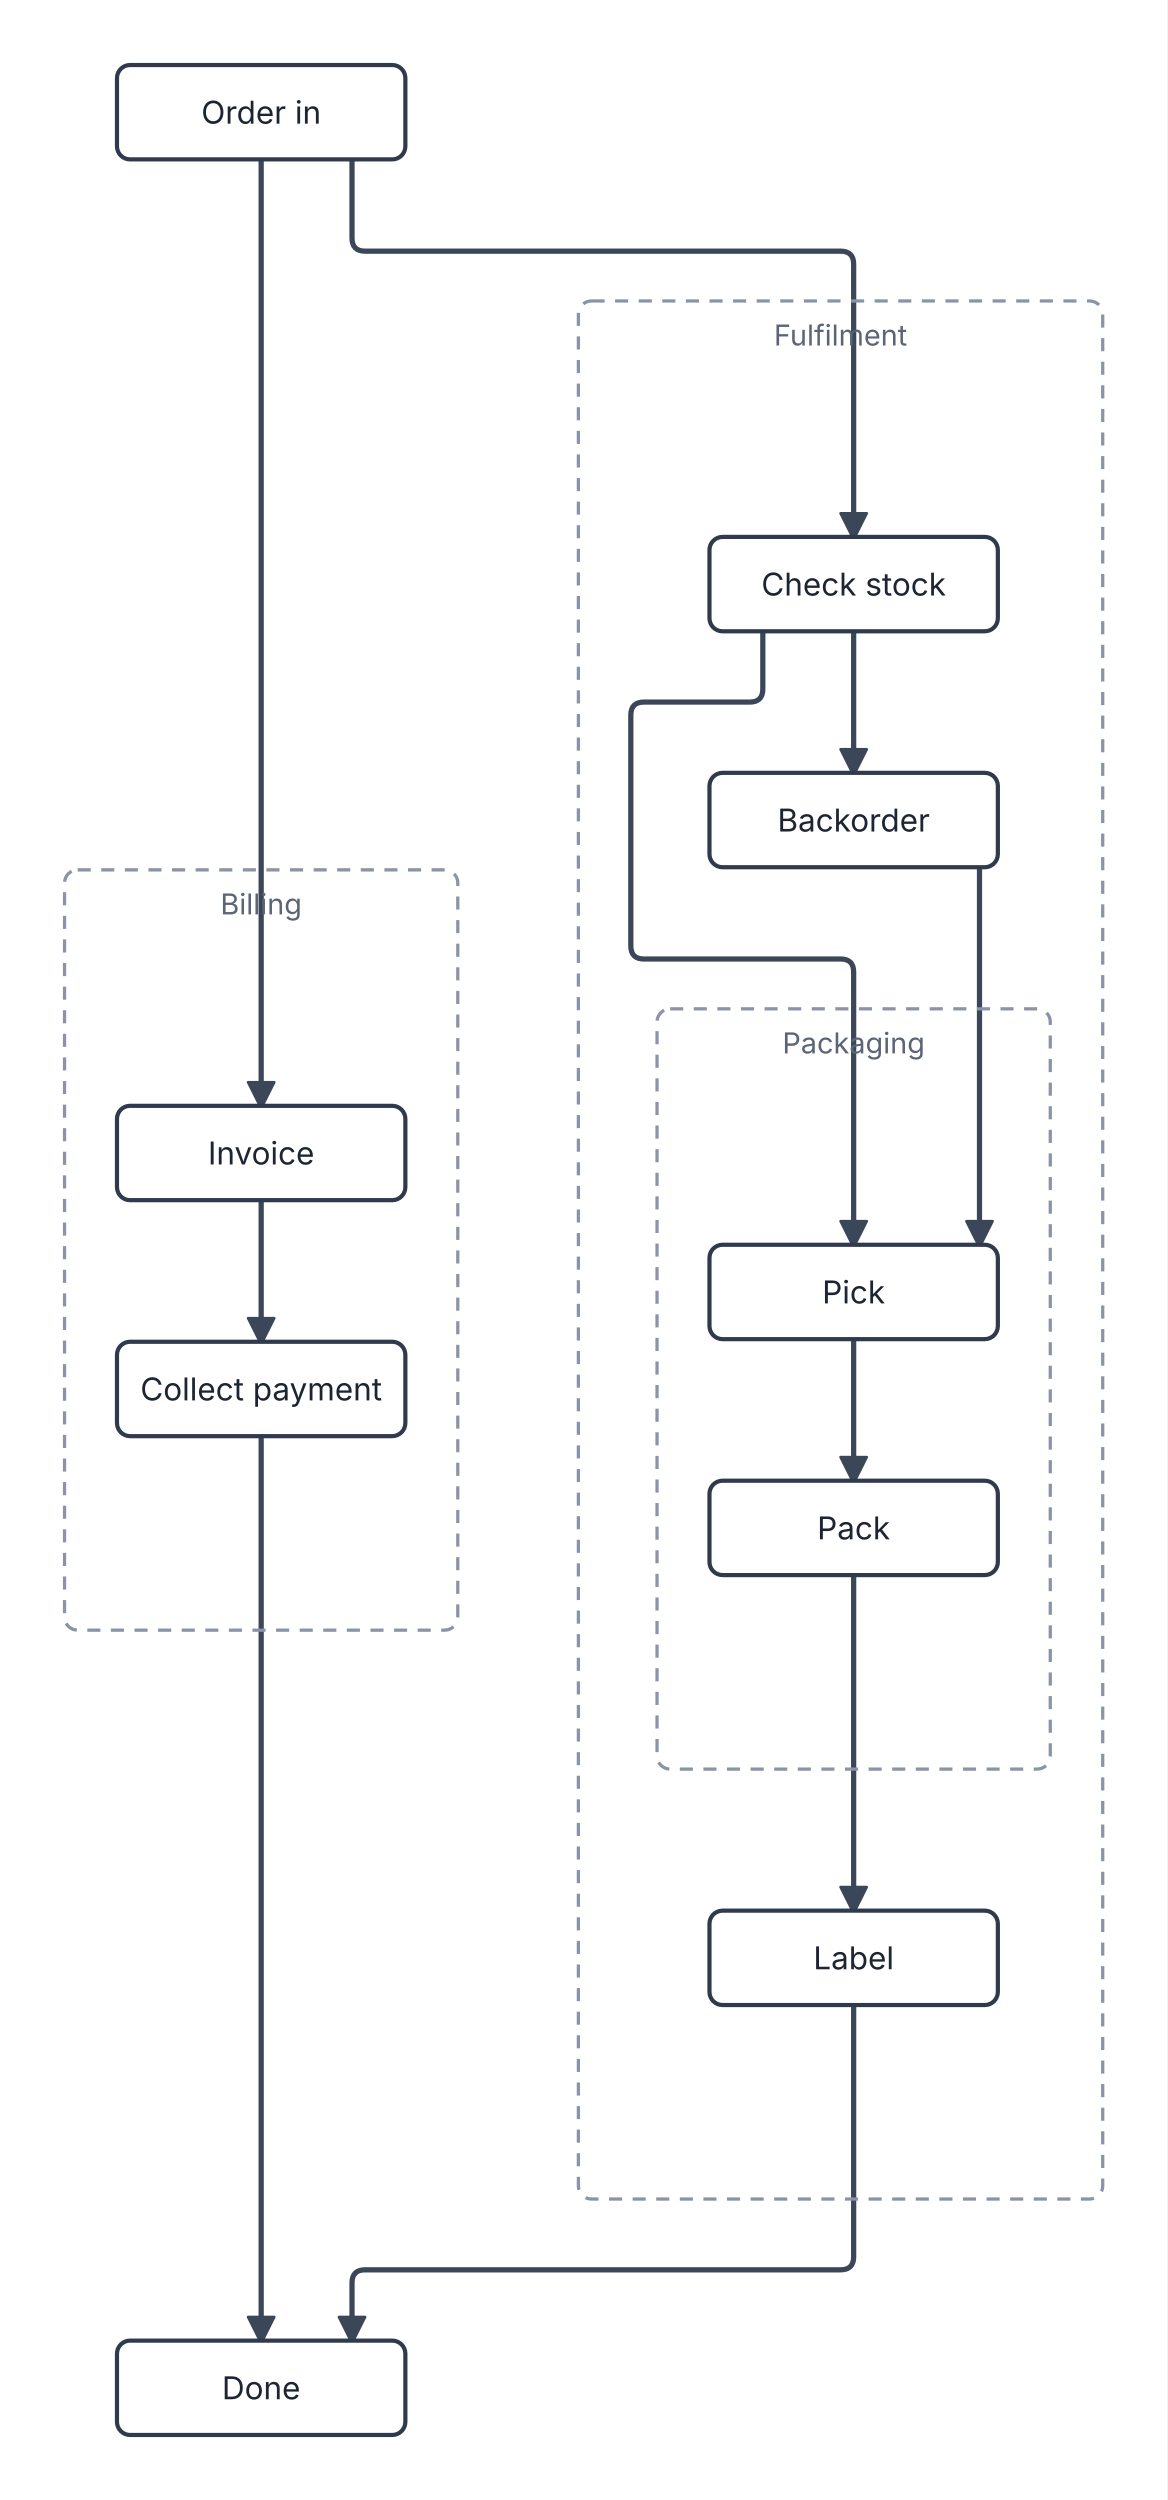
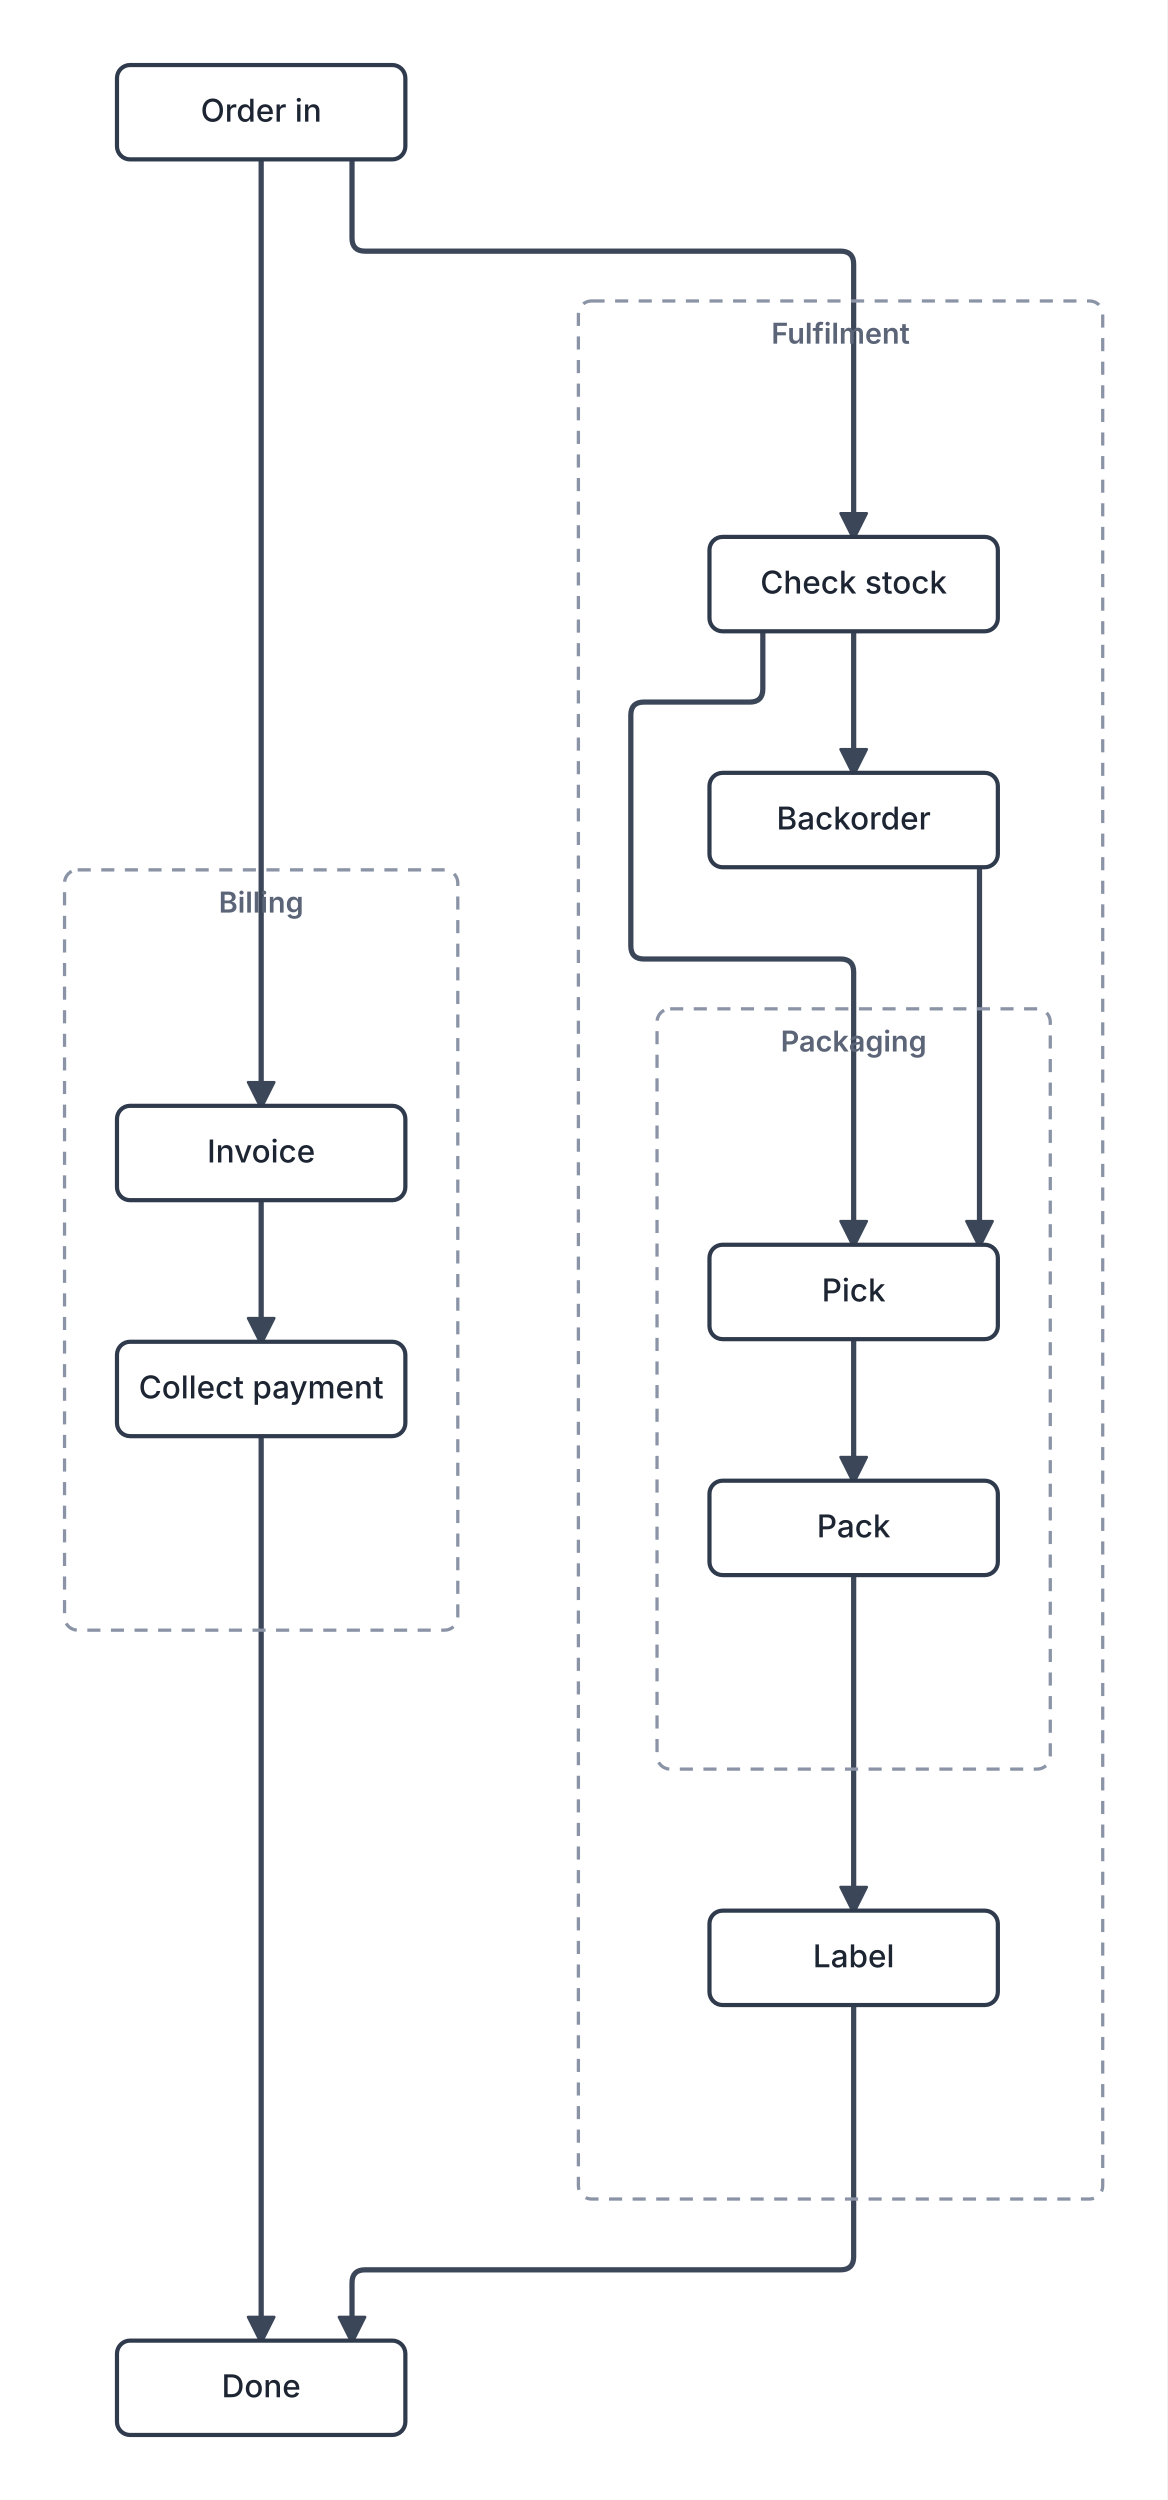
<svg xmlns="http://www.w3.org/2000/svg" viewBox="-99.62 -24.80 445.25 953.60" width="445.25" height="953.60" font-family="Inter, system-ui, -apple-system, sans-serif">
  <defs>
    <marker id="gl-mk-0" markerWidth="12.00" markerHeight="12.00" viewBox="0 0 12.00 12" orient="auto" refX="1.00" refY="6" markerUnits="userSpaceOnUse">
      <path d="M 1,1 L 11,6 L 1,11 Z" fill="#3b4658" stroke="#3b4658" stroke-linejoin="round" />
    </marker>
  </defs>
  <rect x="-99.62" y="-24.80" width="445.25" height="953.60" fill="#ffffff" />
  <g id="edges">
    <path d="M 34.65,36.00 L 34.65,66.00 Q 34.65,71.00 39.65,71.00 L 221.00,71.00 Q 226.00,71.00 226.00,76.00 L 226.00,171.00" fill="none" stroke="#3b4658" stroke-width="2.00" marker-end="url(#gl-mk-0)" />
    <path d="M 191.35,216.00 L 191.35,238.00 Q 191.35,243.00 186.35,243.00 L 146.00,243.00 Q 141.00,243.00 141.00,248.00 L 141.00,336.00 Q 141.00,341.00 146.00,341.00 L 221.00,341.00 Q 226.00,341.00 226.00,346.00 L 226.00,441.00" fill="none" stroke="#3b4658" stroke-width="2.00" marker-end="url(#gl-mk-0)" />
    <path d="M 226.00,216.00 L 226.00,261.00" fill="none" stroke="#3b4658" stroke-width="2.00" marker-end="url(#gl-mk-0)" />
    <path d="M 274.00,306.00 L 274.00,441.00" fill="none" stroke="#3b4658" stroke-width="2.00" marker-end="url(#gl-mk-0)" />
    <path d="M 226.00,486.00 L 226.00,531.00" fill="none" stroke="#3b4658" stroke-width="2.00" marker-end="url(#gl-mk-0)" />
    <path d="M 226.00,576.00 L 226.00,695.00" fill="none" stroke="#3b4658" stroke-width="2.00" marker-end="url(#gl-mk-0)" />
    <path d="M 226.00,740.00 L 226.00,836.00 Q 226.00,841.00 221.00,841.00 L 39.65,841.00 Q 34.65,841.00 34.65,846.00 L 34.65,859.00" fill="none" stroke="#3b4658" stroke-width="2.00" marker-end="url(#gl-mk-0)" />
    <path d="M 0.00,36.00 L 0.00,388.00" fill="none" stroke="#3b4658" stroke-width="2.00" marker-end="url(#gl-mk-0)" />
    <path d="M 0.00,433.00 L 0.00,478.00" fill="none" stroke="#3b4658" stroke-width="2.00" marker-end="url(#gl-mk-0)" />
    <path d="M 0.00,523.00 L 0.00,859.00" fill="none" stroke="#3b4658" stroke-width="2.00" marker-end="url(#gl-mk-0)" />
  </g>
  <g id="nodes">
    <rect x="-55.00" y="0.00" width="110.00" height="36.00" rx="5.00" fill="#ffffff" stroke="#2f3a4d" stroke-width="1.60" />
-     <text x="0.00" y="18.00" text-anchor="middle" dominant-baseline="central" font-size="12.00" font-weight="500.00" fill="#1d2533">Order in</text>
+     <text x="0.00" y="21.60" text-anchor="middle" font-size="12.00" font-weight="500" fill="#1d2533">Order in</text>
    <rect x="121.00" y="90.00" width="200.00" height="724.00" rx="5.00" fill="none" stroke="#8a94a6" stroke-width="1.25" stroke-dasharray="5 4" />
-     <text x="221.00" y="103.00" text-anchor="middle" dominant-baseline="central" font-size="11.00" font-weight="600.00" fill="#5b6577">Fulfilment</text>
+     <text x="221.00" y="106.30" text-anchor="middle" font-size="11.00" font-weight="600" fill="#5b6577">Fulfilment</text>
    <rect x="-75.00" y="307.00" width="150.00" height="290.00" rx="5.00" fill="none" stroke="#8a94a6" stroke-width="1.25" stroke-dasharray="5 4" />
-     <text x="0.00" y="320.00" text-anchor="middle" dominant-baseline="central" font-size="11.00" font-weight="600.00" fill="#5b6577">Billing</text>
+     <text x="0.00" y="323.30" text-anchor="middle" font-size="11.00" font-weight="600" fill="#5b6577">Billing</text>
    <rect x="-55.00" y="868.00" width="110.00" height="36.00" rx="5.00" fill="#ffffff" stroke="#2f3a4d" stroke-width="1.60" />
-     <text x="0.00" y="886.00" text-anchor="middle" dominant-baseline="central" font-size="12.00" font-weight="500.00" fill="#1d2533">Done</text>
+     <text x="0.00" y="889.60" text-anchor="middle" font-size="12.00" font-weight="500" fill="#1d2533">Done</text>
    <rect x="171.00" y="180.00" width="110.00" height="36.00" rx="5.00" fill="#ffffff" stroke="#2f3a4d" stroke-width="1.60" />
-     <text x="226.00" y="198.00" text-anchor="middle" dominant-baseline="central" font-size="12.00" font-weight="500.00" fill="#1d2533">Check stock</text>
+     <text x="226.00" y="201.60" text-anchor="middle" font-size="12.00" font-weight="500" fill="#1d2533">Check stock</text>
    <rect x="171.00" y="270.00" width="110.00" height="36.00" rx="5.00" fill="#ffffff" stroke="#2f3a4d" stroke-width="1.60" />
-     <text x="226.00" y="288.00" text-anchor="middle" dominant-baseline="central" font-size="12.00" font-weight="500.00" fill="#1d2533">Backorder</text>
+     <text x="226.00" y="291.60" text-anchor="middle" font-size="12.00" font-weight="500" fill="#1d2533">Backorder</text>
    <rect x="151.00" y="360.00" width="150.00" height="290.00" rx="5.00" fill="none" stroke="#8a94a6" stroke-width="1.25" stroke-dasharray="5 4" />
-     <text x="226.00" y="373.00" text-anchor="middle" dominant-baseline="central" font-size="11.00" font-weight="600.00" fill="#5b6577">Packaging</text>
+     <text x="226.00" y="376.30" text-anchor="middle" font-size="11.00" font-weight="600" fill="#5b6577">Packaging</text>
    <rect x="171.00" y="704.00" width="110.00" height="36.00" rx="5.00" fill="#ffffff" stroke="#2f3a4d" stroke-width="1.60" />
-     <text x="226.00" y="722.00" text-anchor="middle" dominant-baseline="central" font-size="12.00" font-weight="500.00" fill="#1d2533">Label</text>
+     <text x="226.00" y="725.60" text-anchor="middle" font-size="12.00" font-weight="500" fill="#1d2533">Label</text>
    <rect x="-55.00" y="397.00" width="110.00" height="36.00" rx="5.00" fill="#ffffff" stroke="#2f3a4d" stroke-width="1.60" />
-     <text x="0.00" y="415.00" text-anchor="middle" dominant-baseline="central" font-size="12.00" font-weight="500.00" fill="#1d2533">Invoice</text>
+     <text x="0.00" y="418.60" text-anchor="middle" font-size="12.00" font-weight="500" fill="#1d2533">Invoice</text>
    <rect x="-55.00" y="487.00" width="110.00" height="36.00" rx="5.00" fill="#ffffff" stroke="#2f3a4d" stroke-width="1.60" />
-     <text x="0.00" y="505.00" text-anchor="middle" dominant-baseline="central" font-size="12.00" font-weight="500.00" fill="#1d2533">Collect payment</text>
+     <text x="0.00" y="508.60" text-anchor="middle" font-size="12.00" font-weight="500" fill="#1d2533">Collect payment</text>
    <rect x="171.00" y="450.00" width="110.00" height="36.00" rx="5.00" fill="#ffffff" stroke="#2f3a4d" stroke-width="1.60" />
-     <text x="226.00" y="468.00" text-anchor="middle" dominant-baseline="central" font-size="12.00" font-weight="500.00" fill="#1d2533">Pick</text>
+     <text x="226.00" y="471.60" text-anchor="middle" font-size="12.00" font-weight="500" fill="#1d2533">Pick</text>
    <rect x="171.00" y="540.00" width="110.00" height="36.00" rx="5.00" fill="#ffffff" stroke="#2f3a4d" stroke-width="1.60" />
-     <text x="226.00" y="558.00" text-anchor="middle" dominant-baseline="central" font-size="12.00" font-weight="500.00" fill="#1d2533">Pack</text>
+     <text x="226.00" y="561.60" text-anchor="middle" font-size="12.00" font-weight="500" fill="#1d2533">Pack</text>
  </g>
</svg>
